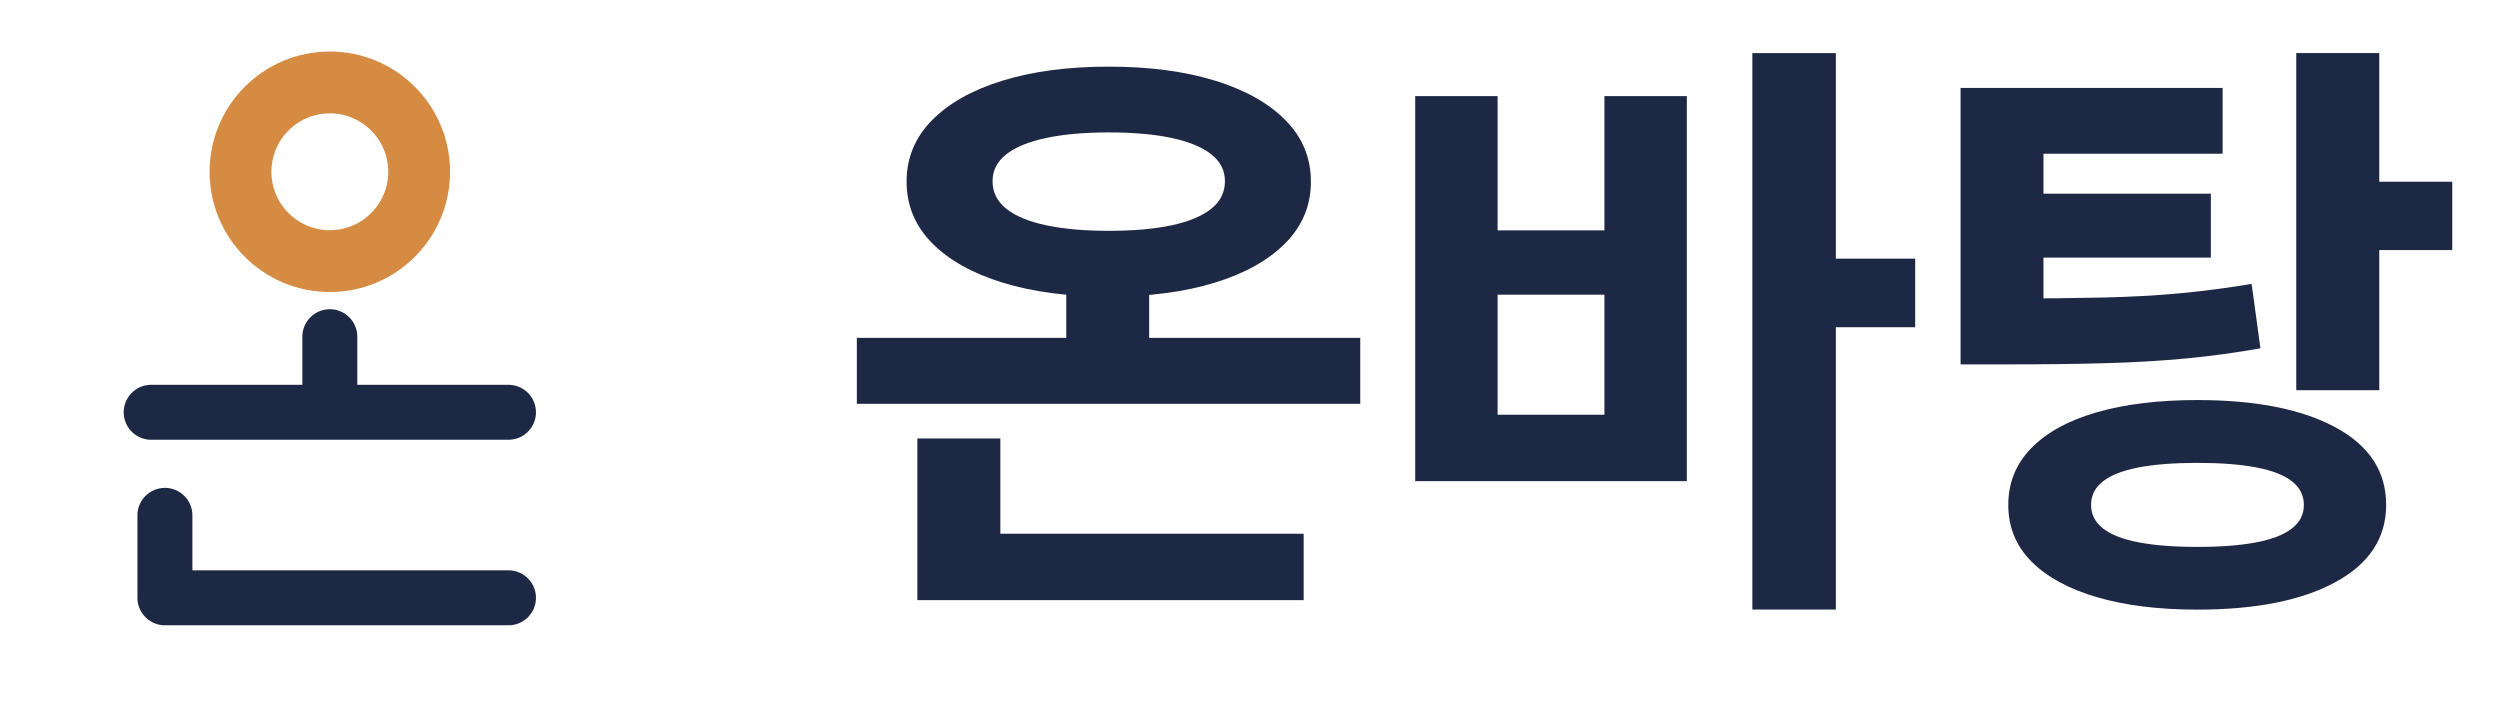
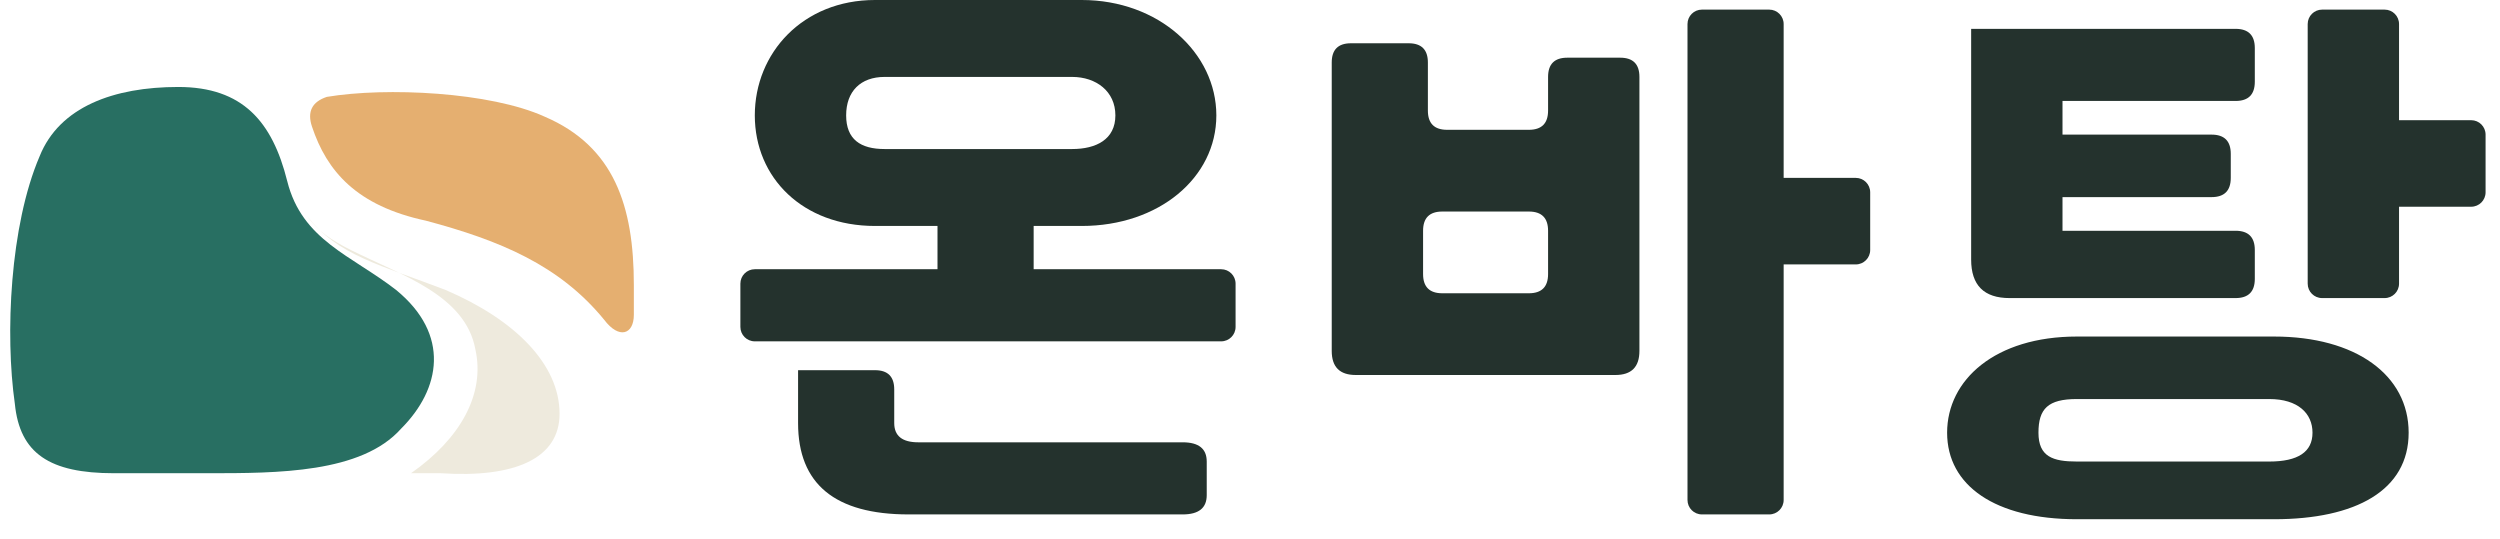
- <svg xmlns="http://www.w3.org/2000/svg" viewBox="0 0 342 96" role="img" aria-label="온바탕">
-   <g transform="translate(0 0) scale(.94)">
-     <circle cx="48" cy="25" r="13" fill="none" stroke="#D68B43" stroke-width="9" />
-     <path d="M48 49v11M22 60h52M24 75v12h50" fill="none" stroke="#1D2944" stroke-width="8" stroke-linecap="round" stroke-linejoin="round" />
+ <svg xmlns="http://www.w3.org/2000/svg" viewBox="0 0 520 112" role="img" aria-label="온바탕">
+   <g transform="translate(0 15) scale(1.03)">
+     <path fill="#286F62" d="M8 17C12 7 23 3 36 3C49 3 55 10 58 22C61 34 71 37 80 44C91 53 89 64 81 72C73 81 56 81 42 81H23C10 81 4 77 3 67C1 53 2 31 8 17Z" />
+     <path fill="#E5AF70" d="M66 5C78 3 99 4 110 9C124 15 128 27 128 43V49C128 53 125 54 122 50C113 39 101 34 86 30C72 27 66 20 63 11C62 8 63 6 66 5Z" />
+     <path fill="#EEEADD" d="M62 29C68 37 77 39 90 44C104 50 113 59 113 69C113 78 104 82 89 81H83C93 74 98 65 96 56C94 45 81 41 71 36C67 34 64 32 62 29Z" />
  </g>
-   <g fill="#1D2944" transform="translate(114 76) scale(.082 -.082)">
-     <path transform="translate(0 0)" d="M39.223 363.137H879.073V253.206H39.223ZM388.614 493.193H526.914V313.944H388.614ZM140.159 36.442H784.657V-74.313H140.159ZM140.159 195.343H278.635V-1.047H140.159ZM459.472 815.665Q560.712 815.665 636.453 792.369Q712.193 769.073 754.461 726.129Q796.73 683.185 796.73 623.828Q796.73 564.472 754.461 521.528Q712.193 478.584 636.453 455.288Q560.712 431.991 459.472 431.991Q358.232 431.991 282.491 455.288Q206.751 478.584 164.483 521.528Q122.215 564.472 122.215 623.828Q122.215 683.185 164.483 726.129Q206.751 769.073 282.491 792.369Q358.232 815.665 459.472 815.665ZM459.586 705.91Q398.601 705.91 354.994 696.65Q311.386 687.391 288.511 669.399Q265.635 651.408 265.635 624.473Q265.635 596.897 288.511 578.582Q311.386 560.266 354.994 551.007Q398.601 541.747 459.586 541.747Q521.343 541.747 564.539 551.007Q607.734 560.266 630.521 578.582Q653.309 596.897 653.309 624.473Q653.309 651.408 630.521 669.399Q607.734 687.391 564.539 696.65Q521.343 705.91 459.586 705.91Z" />
-     <path transform="translate(904 0)" d="M629.197 838.249H768.498V-90.073H629.197ZM738.073 495.322H900.833V380.918H738.073ZM66.742 766.489H204.219V542.507H382.42V766.489H519.897V124.159H66.742ZM204.219 435.223V234.914H382.42V435.223Z" />
-     <path transform="translate(1808 0)" d="M632.605 838.249H771.082V275.888H632.605ZM733.24 623.682H892.833V509.631H733.24ZM467.768 259.425Q613.953 259.425 698.253 213.745Q782.554 168.064 782.554 84.528Q782.554 1.815 698.253 -44.189Q613.953 -90.193 467.768 -90.193Q370.704 -90.193 299.876 -69.397Q229.047 -48.601 190.603 -9.745Q152.159 29.112 152.159 84.528Q152.159 139.944 190.603 179.3Q229.047 218.657 299.876 239.041Q370.704 259.425 467.768 259.425ZM467.768 154.614Q409.249 154.614 369.73 147.03Q330.21 139.446 310.247 123.895Q290.283 108.343 290.283 84.528Q290.283 60.712 310.247 45.161Q330.21 29.609 369.73 22.026Q409.249 14.442 467.768 14.442Q526.288 14.442 565.895 22.026Q605.502 29.609 625.378 45.161Q645.253 60.712 645.253 84.528Q645.253 108.343 625.378 123.895Q605.502 139.446 565.895 147.03Q526.288 154.614 467.768 154.614ZM72.566 428.858H150.047Q240.399 428.858 309.871 430.446Q379.343 432.034 438.315 437.534Q497.288 443.034 558.112 453.21L572.824 345.751Q511 334.751 448.968 328.839Q386.936 322.927 314.903 320.927Q242.871 318.927 150.047 318.927H72.566ZM72.566 780.137H509.712V670.382H210.867V386.906H72.566ZM168.378 603.73H490.12V497.094H168.378Z" />
+   <g transform="translate(154 0)">
+     <g fill="#24322D">
+       <g transform="translate(3 0)">
+         <path fill-rule="evenodd" d="M25 0H68C84 0 96 11 96 24S84 47 68 47H25C10 47 0 37 0 24S10 0 25 0ZM27 16C22 16 19 19 19 24S22 31 27 31H66C71 31 75 29 75 24S71 16 66 16Z" />
+         <rect x="38" y="41" width="20" height="21" rx="3" />
+         <rect x="-3" y="56" width="103" height="15" rx="3" />
+         <path d="M9 77H25Q29 77 29 81V88Q29 92 34 92H89Q94 92 94 96V103Q94 107 89 107H32Q9 107 9 88Z" />
+       </g>
+       <g transform="translate(119 0)">
+         <path fill-rule="evenodd" d="M4 13Q4 9 8 9H20Q24 9 24 13V23Q24 27 28 27H45Q49 27 49 23V16Q49 12 53 12H64Q68 12 68 16V73Q68 78 63 78H9Q4 78 4 73ZM27 44Q23 44 23 48V57Q23 61 27 61H45Q49 61 49 57V48Q49 44 45 44Z" />
+         <rect x="78" y="2" width="20" height="105" rx="3" />
+         <rect x="92" y="37" width="24" height="18" rx="3" />
+       </g>
+       <g transform="translate(250 0)">
+         <path d="M6 6H61Q65 6 65 10V17Q65 21 61 21H25V28H56Q60 28 60 32V37Q60 41 56 41H25V48H61Q65 48 65 52V58Q65 62 61 62H14Q6 62 6 54Z" />
+         <rect x="76" y="2" width="19" height="60" rx="3" />
+         <rect x="90" y="25" width="23" height="18" rx="3" />
+         <path fill-rule="evenodd" d="M28 70H69C86 70 97 78 97 90S86 108 69 108H28C11 108 1 101 1 90S11 70 28 70ZM28 83C22 83 20 85 20 90S23 96 28 96H68C74 96 77 94 77 90S74 83 68 83Z" />
+       </g>
+     </g>
  </g>
</svg>
